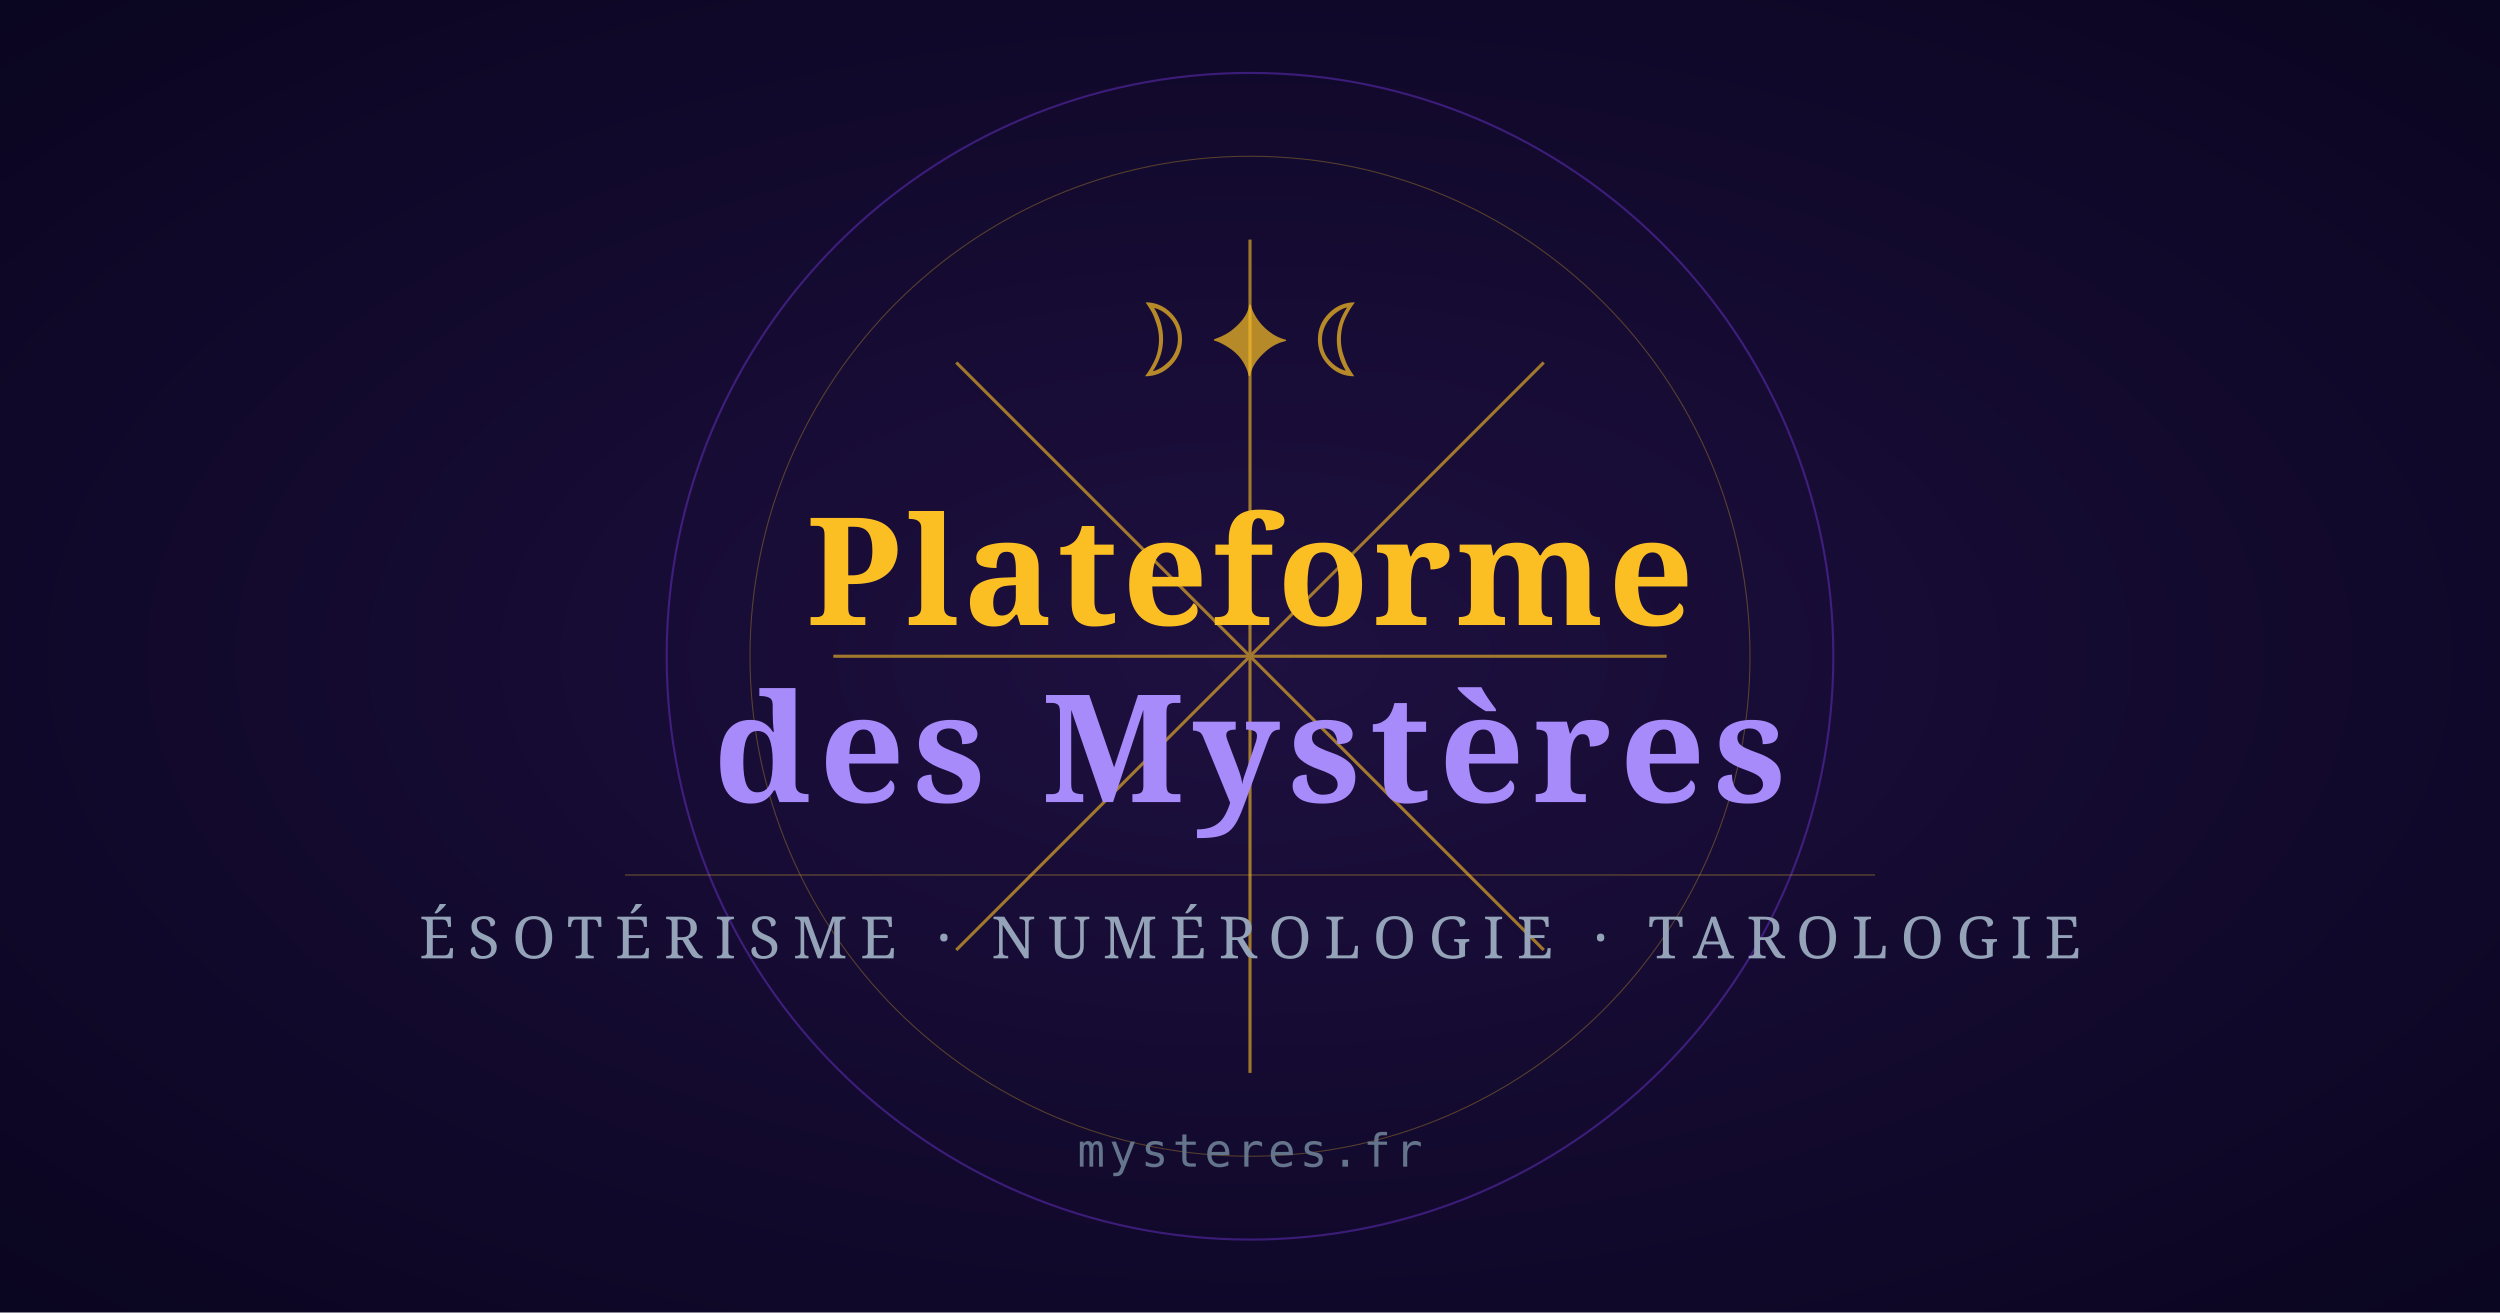
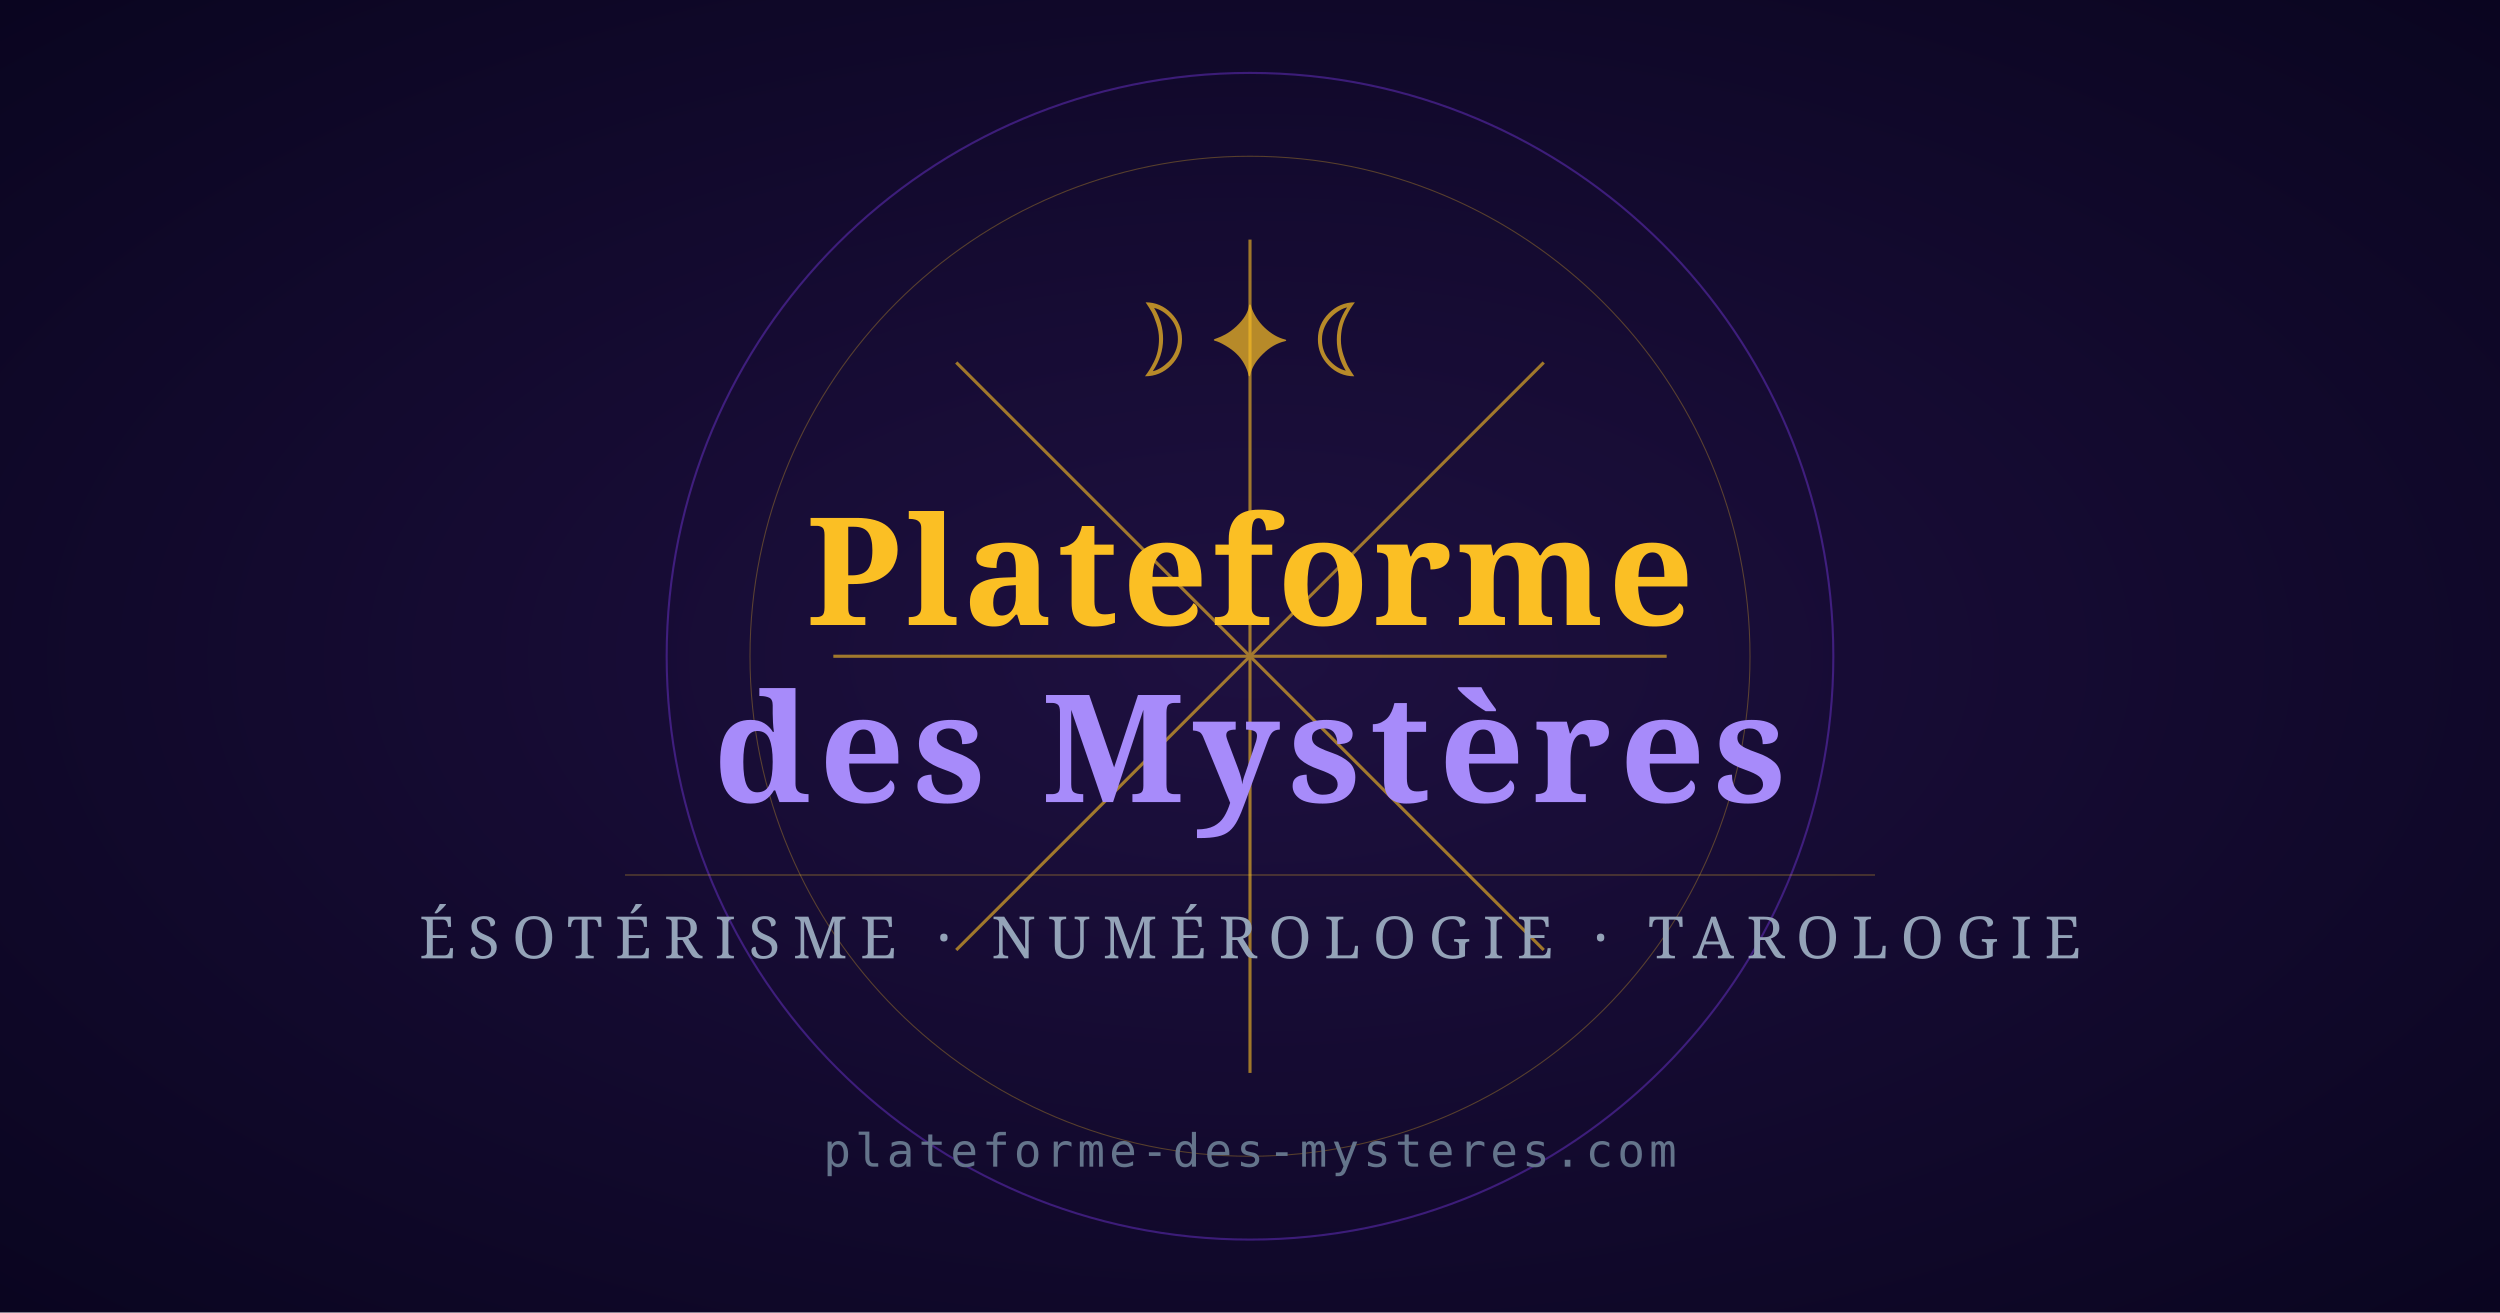
<svg xmlns="http://www.w3.org/2000/svg" viewBox="0 0 1200 630" width="1200" height="630">
  <defs>
    <radialGradient id="bg" cx="50%" cy="50%" r="70%">
      <stop offset="0%" stop-color="#1e1040" />
      <stop offset="100%" stop-color="#0a0520" />
    </radialGradient>
  </defs>
  <rect width="1200" height="630" fill="url(#bg)" />
  <circle cx="600" cy="315" r="280" fill="none" stroke="#7c3aed" stroke-width="1" opacity="0.4" />
  <circle cx="600" cy="315" r="240" fill="none" stroke="#fbbf24" stroke-width="0.5" opacity="0.3" />
  <g transform="translate(600,315)" fill="none" stroke="#fbbf24" stroke-width="1.5" opacity="0.6">
    <line x1="0" y1="-200" x2="0" y2="200" />
    <line x1="-200" y1="0" x2="200" y2="0" />
    <line x1="-141" y1="-141" x2="141" y2="141" />
    <line x1="141" y1="-141" x2="-141" y2="141" />
  </g>
  <text x="600" y="180" text-anchor="middle" font-family="Georgia, serif" font-size="48" fill="#fbbf24" opacity="0.7">☽ ✦ ☾</text>
  <text x="600" y="300" text-anchor="middle" font-family="Georgia, serif" font-size="72" font-weight="bold" fill="#fbbf24" letter-spacing="2">Plateforme</text>
  <text x="600" y="385" text-anchor="middle" font-family="Georgia, serif" font-size="72" font-weight="bold" fill="#a78bfa" letter-spacing="4">des Mystères</text>
  <text x="600" y="460" text-anchor="middle" font-family="Georgia, serif" font-size="28" fill="#94a3b8" letter-spacing="6">ÉSOTÉRISME · NUMÉROLOGIE · TAROLOGIE</text>
  <line x1="300" y1="420" x2="900" y2="420" stroke="#fbbf24" stroke-width="0.5" opacity="0.4" />
-   <text x="600" y="560" text-anchor="middle" font-family="monospace" font-size="22" fill="#64748b" letter-spacing="2">mysteres.fr</text>
+   <text x="600" y="560" text-anchor="middle" font-family="monospace" font-size="22" fill="#64748b" letter-spacing="2">plateforme-des-mysteres.com</text>
</svg>
